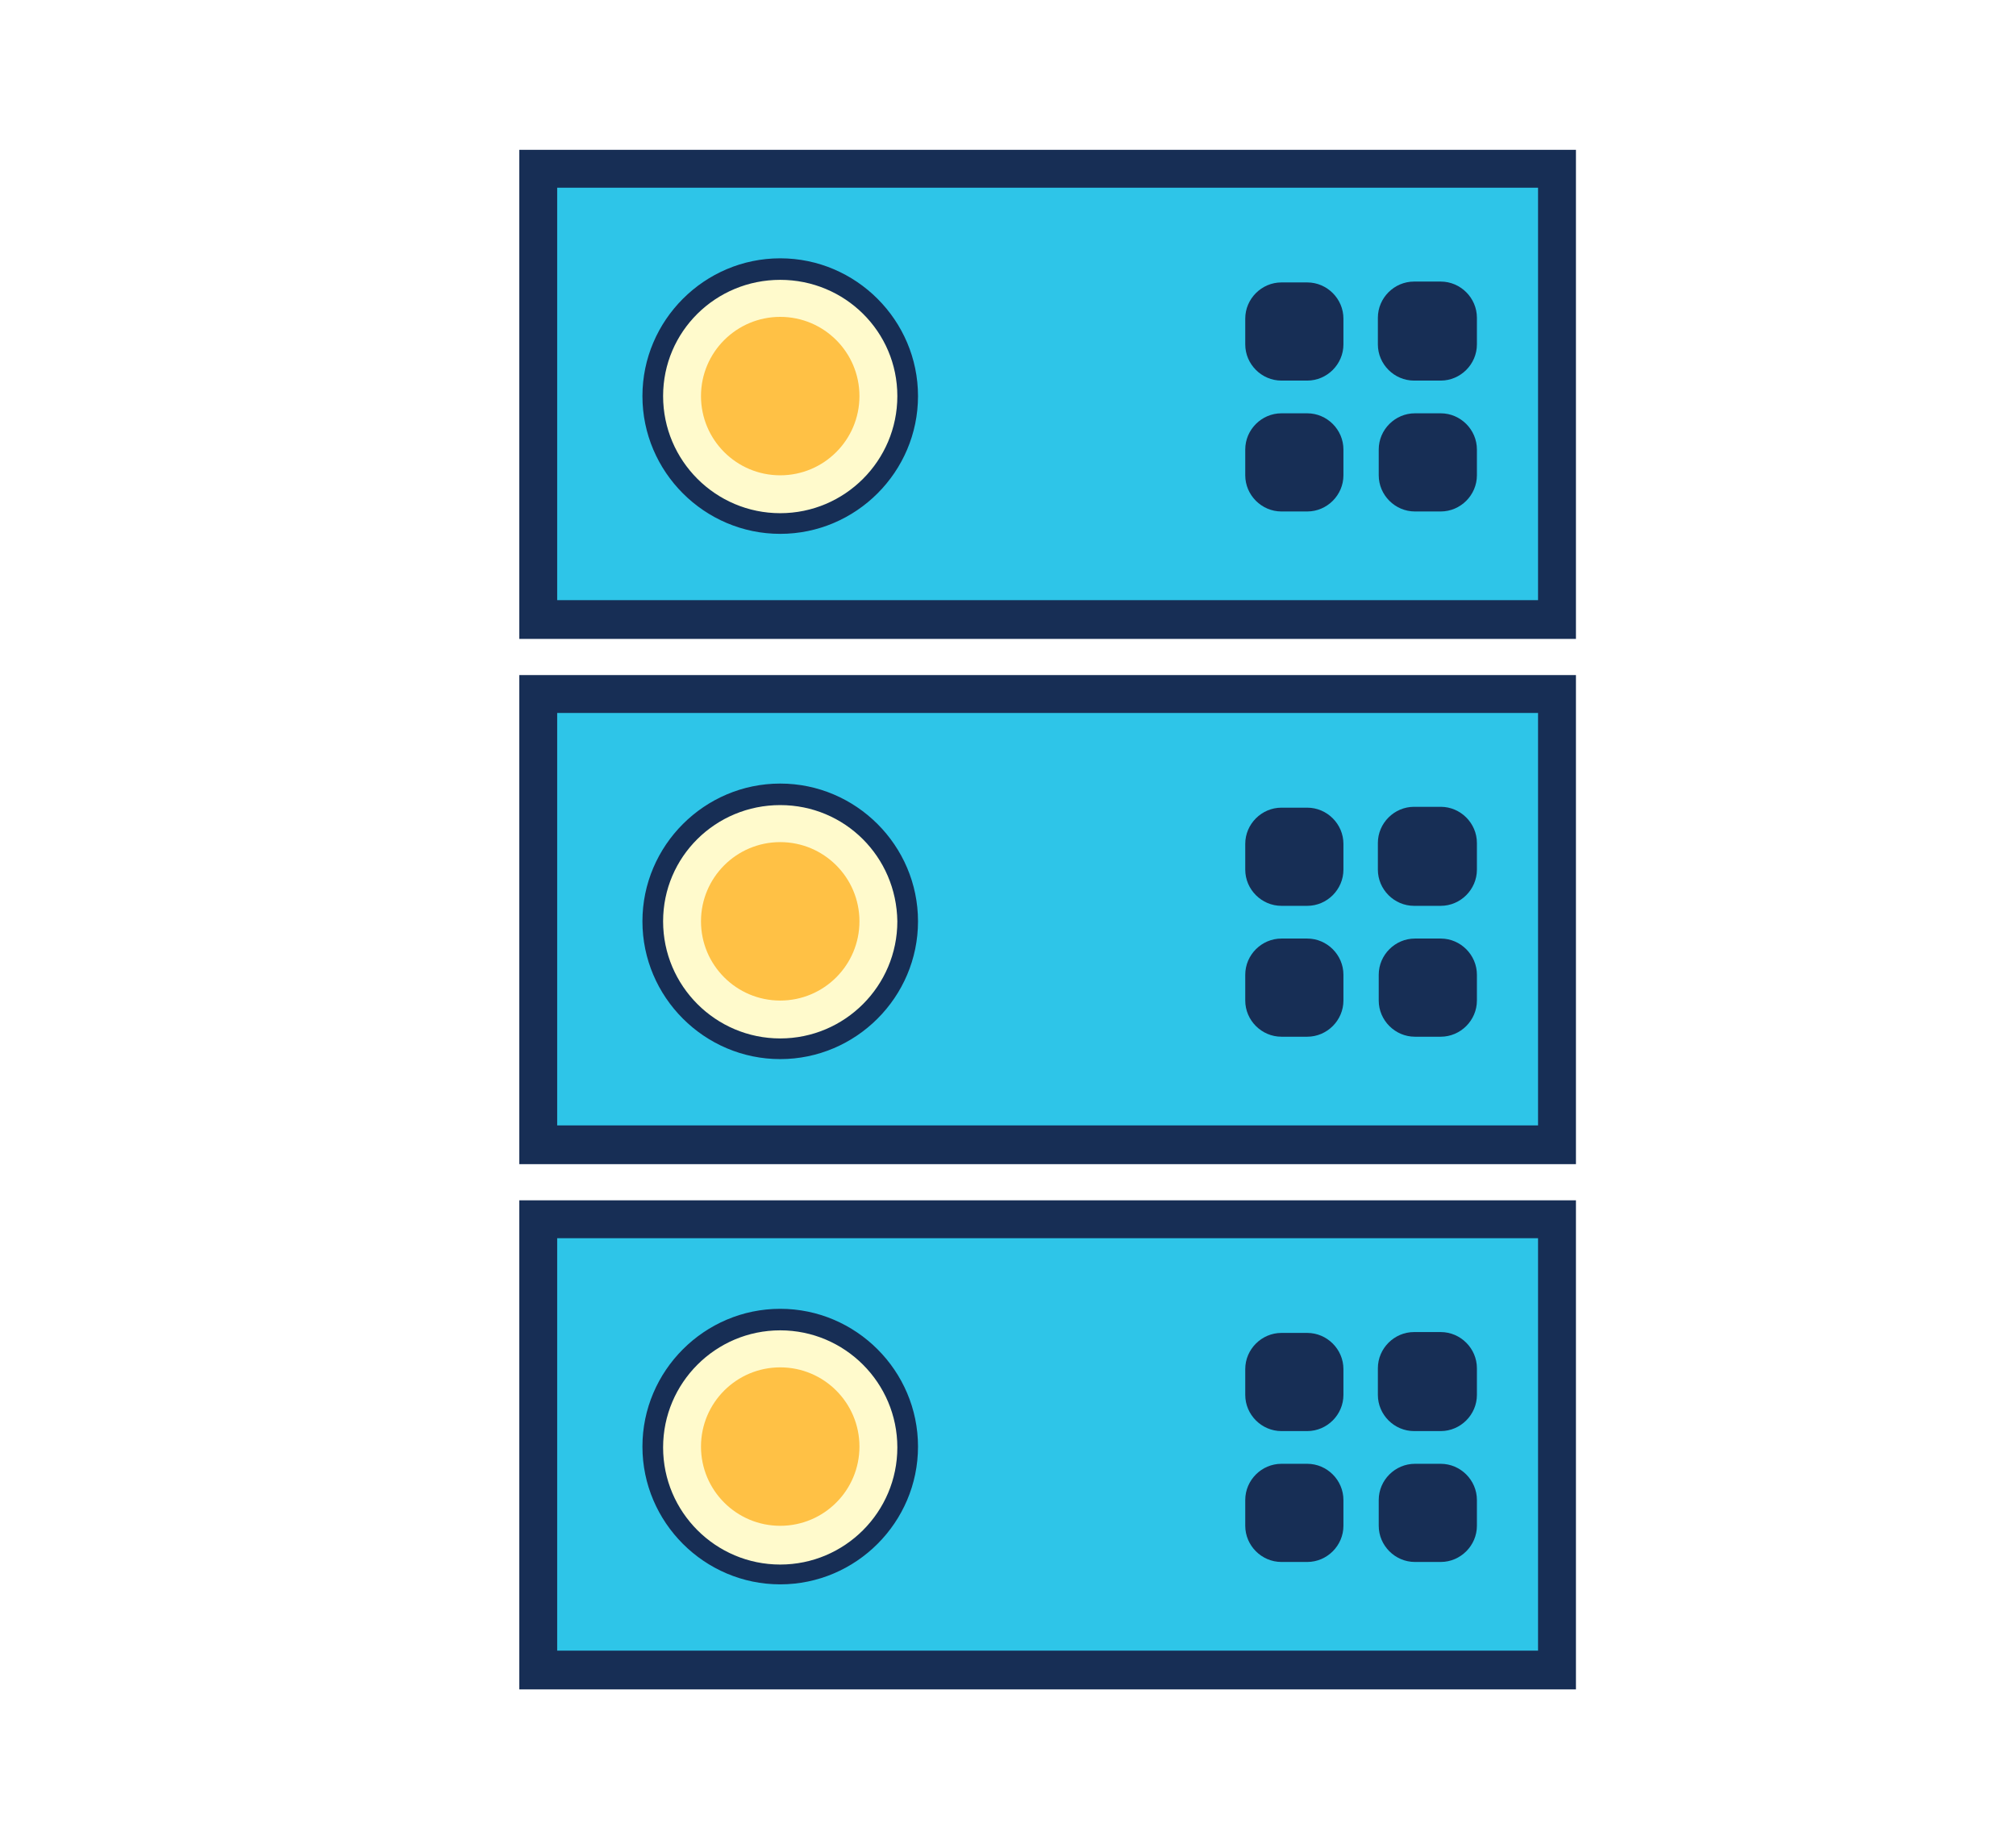
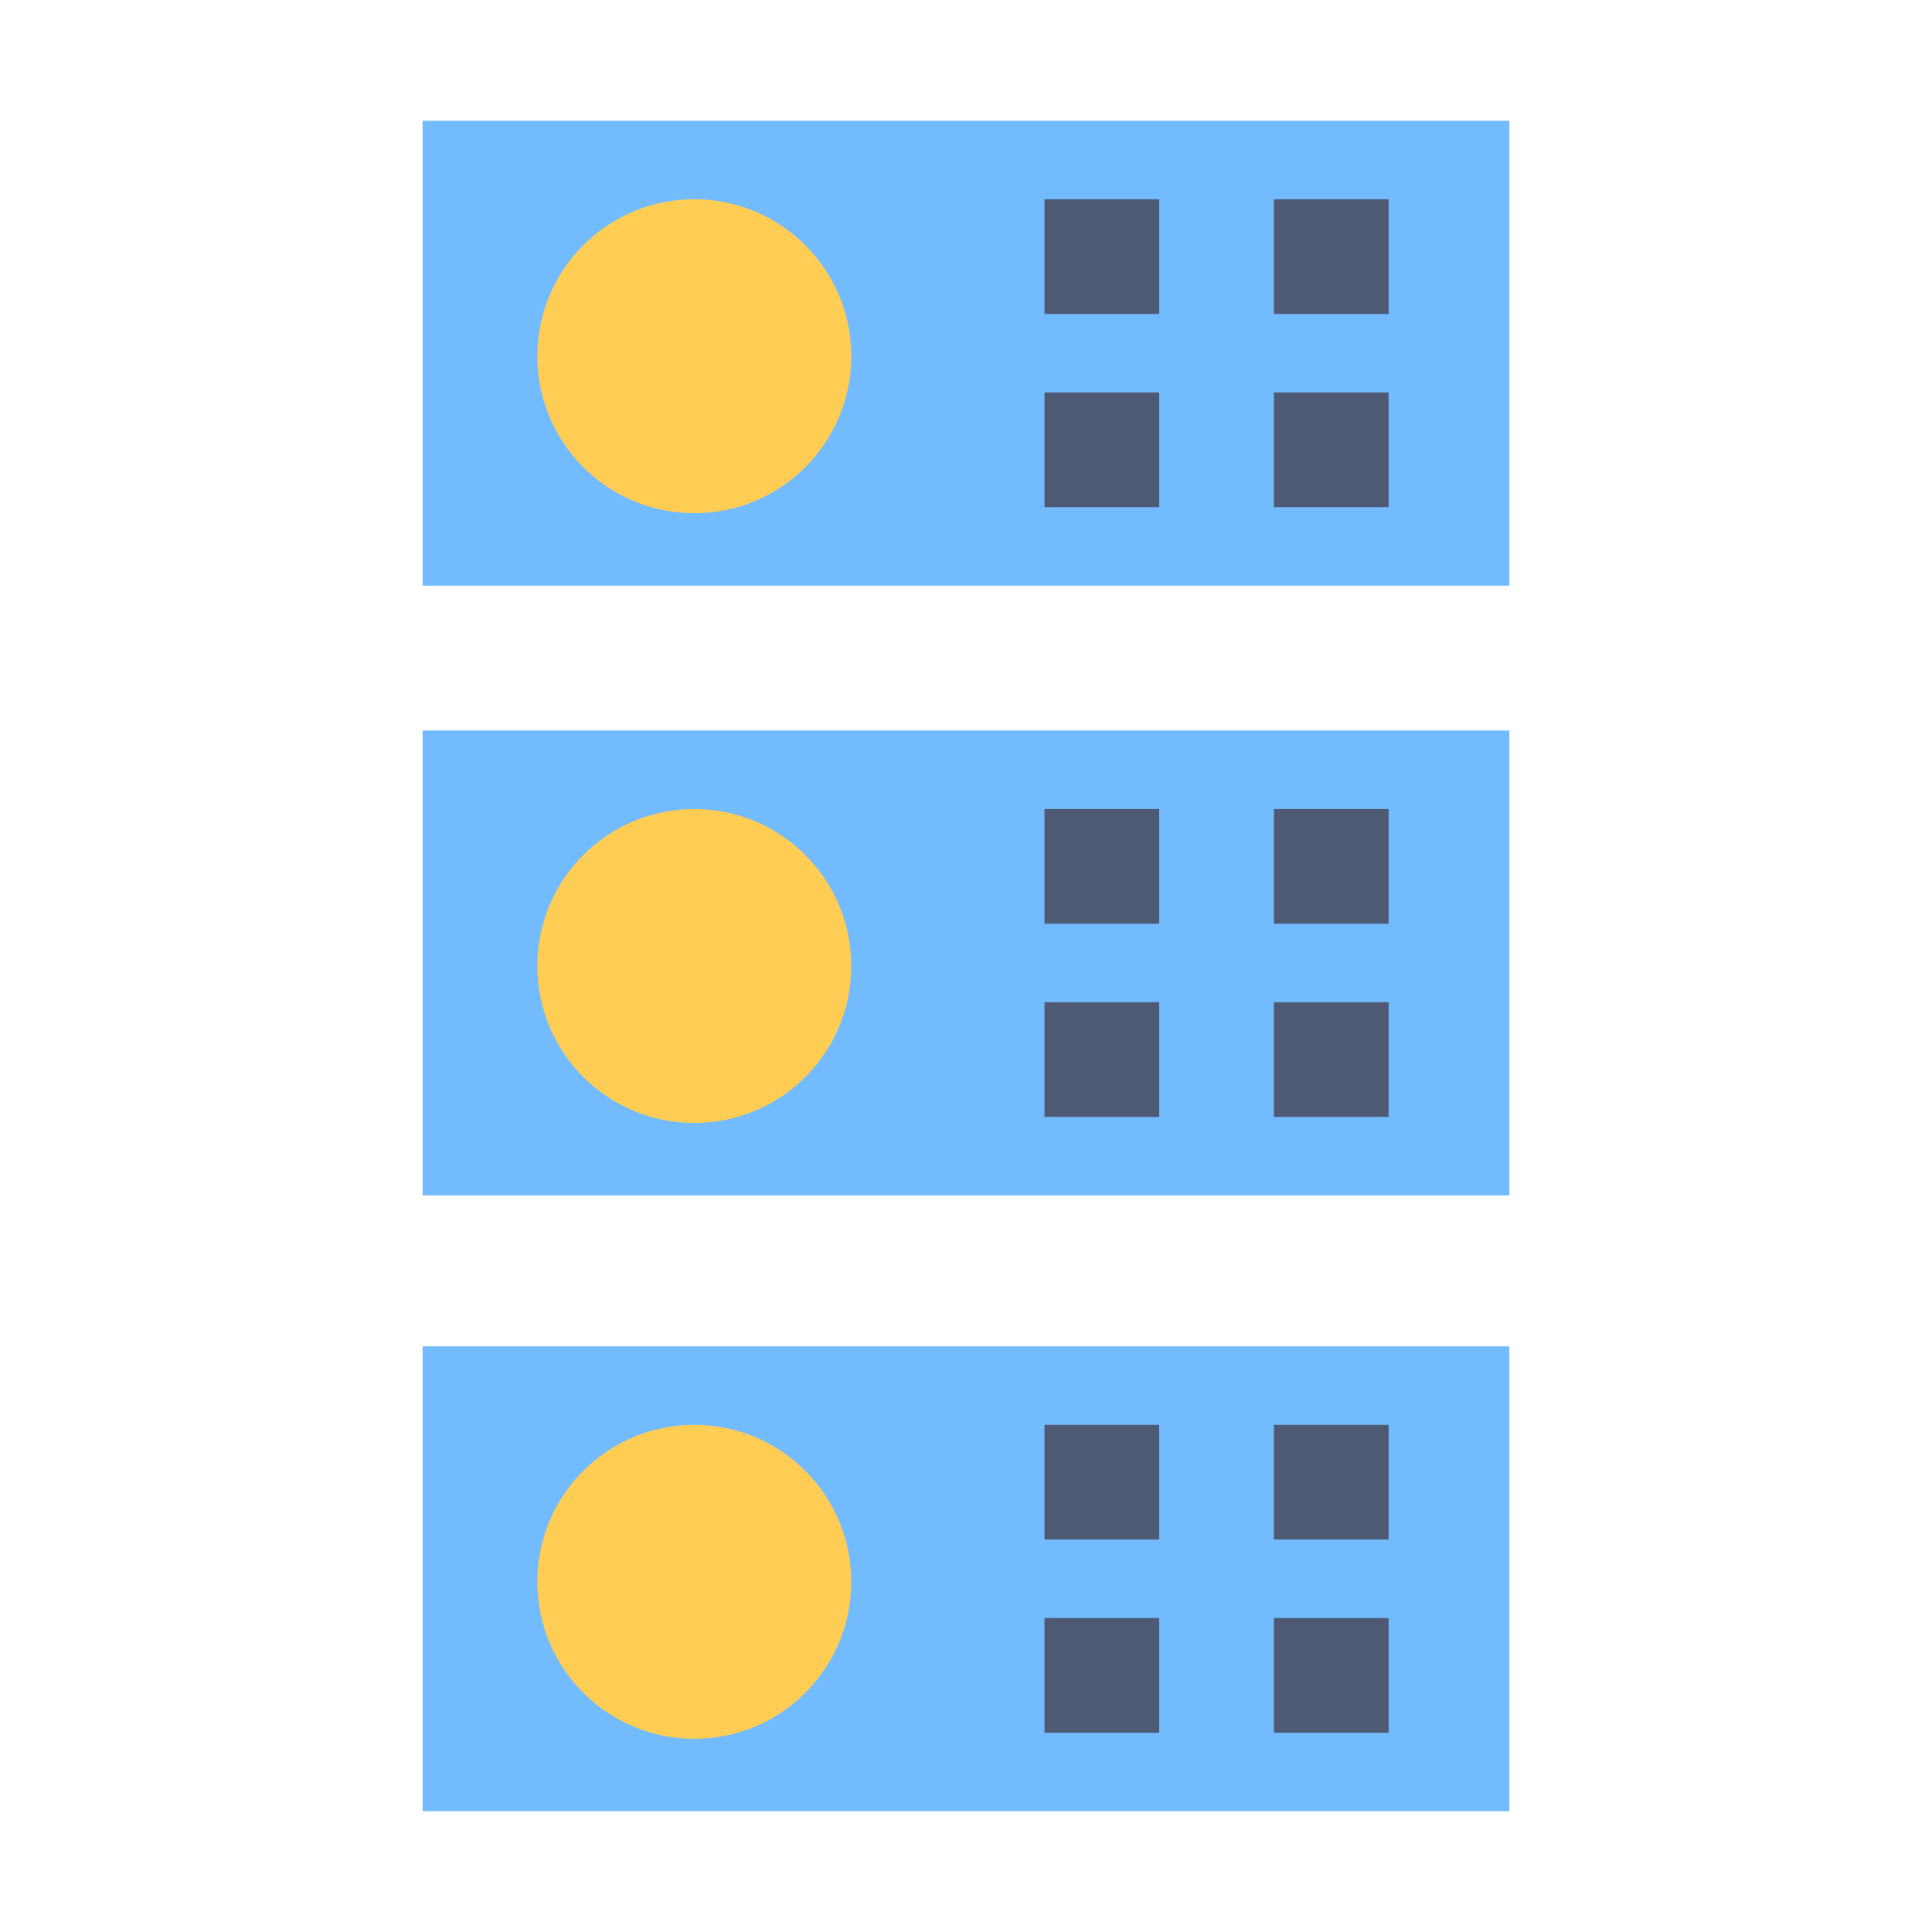
- <svg xmlns="http://www.w3.org/2000/svg" version="1.1" id="Layer_1" x="0px" y="0px" viewBox="0 0 234.1 214.1" style="enable-background:new 0 0 234.1 214.1;" xml:space="preserve">
+ <svg xmlns="http://www.w3.org/2000/svg" version="1.1" id="Layer_1" x="0px" y="0px" viewBox="0 0 32 32" style="enable-background:new 0 0 32 32;" xml:space="preserve">
  <style type="text/css">
- 	.st0{fill:#2EC5E8;}
- 	.st1{fill:#172E55;}
- 	.st2{fill:#FFFACC;}
- 	.st3{fill:#FFC145;}
+ 	.st0{fill:#72BBFF;}
+ 	.st1{fill:#FFCD54;}
+ 	.st2{fill:#4E5973;}
</style>
-   <rect x="62.5" y="19.6" class="st0" width="118.3" height="52.3" />
-   <path class="st1" d="M183,74.2H60.3V17.4H183V74.2z M64.7,69.7h113.9V21.8H64.7V69.7z" />
-   <circle class="st2" cx="90.6" cy="46" r="14.8" />
-   <path class="st1" d="M90.6,62c-8.8,0-16-7.2-16-16s7.2-16,16-16s16,7.2,16,16S99.4,62,90.6,62z M90.6,32.5C83.1,32.5,77,38.5,77,46  s6.1,13.6,13.6,13.6s13.6-6.1,13.6-13.6S98.1,32.5,90.6,32.5z" />
-   <circle class="st3" cx="90.6" cy="46" r="9.2" />
-   <path class="st1" d="M151.8,44.2h-3c-2.3,0-4.2-1.9-4.2-4.2v-3c0-2.3,1.9-4.2,4.2-4.2h3c2.3,0,4.2,1.9,4.2,4.2v3  C156,42.3,154.1,44.2,151.8,44.2z" />
-   <path class="st1" d="M167.3,44.2h-3.1c-2.3,0-4.2-1.9-4.2-4.2v-3.1c0-2.3,1.9-4.2,4.2-4.2h3.1c2.3,0,4.2,1.9,4.2,4.2v3.1  C171.5,42.3,169.6,44.2,167.3,44.2z" />
-   <path class="st1" d="M151.8,59.4h-3c-2.3,0-4.2-1.9-4.2-4.2v-3c0-2.3,1.9-4.2,4.2-4.2h3c2.3,0,4.2,1.9,4.2,4.2v3  C156,57.5,154.1,59.4,151.8,59.4z" />
-   <path class="st1" d="M167.3,59.4h-3c-2.3,0-4.2-1.9-4.2-4.2v-3c0-2.3,1.9-4.2,4.2-4.2h3c2.3,0,4.2,1.9,4.2,4.2v3  C171.5,57.5,169.6,59.4,167.3,59.4z" />
-   <rect x="62.5" y="80.6" class="st0" width="118.3" height="52.3" />
-   <path class="st1" d="M183,135.2H60.3V78.4H183V135.2z M64.7,130.7h113.9V82.8H64.7V130.7z" />
-   <circle class="st2" cx="90.6" cy="107" r="14.8" />
-   <path class="st1" d="M90.6,123c-8.8,0-16-7.2-16-16s7.2-16,16-16s16,7.2,16,16S99.4,123,90.6,123z M90.6,93.5  C83.1,93.5,77,99.5,77,107c0,7.5,6.1,13.6,13.6,13.6s13.6-6.1,13.6-13.6C104.1,99.5,98.1,93.5,90.6,93.5z" />
-   <circle class="st3" cx="90.6" cy="107" r="9.2" />
-   <path class="st1" d="M151.8,105.2h-3c-2.3,0-4.2-1.9-4.2-4.2v-3c0-2.3,1.9-4.2,4.2-4.2h3c2.3,0,4.2,1.9,4.2,4.2v3  C156,103.3,154.1,105.2,151.8,105.2z" />
-   <path class="st1" d="M167.3,105.2h-3.1c-2.3,0-4.2-1.9-4.2-4.2v-3.1c0-2.3,1.9-4.2,4.2-4.2h3.1c2.3,0,4.2,1.9,4.2,4.2v3.1  C171.5,103.3,169.6,105.2,167.3,105.2z" />
-   <path class="st1" d="M151.8,120.4h-3c-2.3,0-4.2-1.9-4.2-4.2v-3c0-2.3,1.9-4.2,4.2-4.2h3c2.3,0,4.2,1.9,4.2,4.2v3  C156,118.5,154.1,120.4,151.8,120.4z" />
-   <path class="st1" d="M167.3,120.4h-3c-2.3,0-4.2-1.9-4.2-4.2v-3c0-2.3,1.9-4.2,4.2-4.2h3c2.3,0,4.2,1.9,4.2,4.2v3  C171.5,118.5,169.6,120.4,167.3,120.4z" />
-   <rect x="62.5" y="141.6" class="st0" width="118.3" height="52.3" />
-   <path class="st1" d="M183,196.2H60.3v-56.8H183V196.2z M64.7,191.7h113.9v-47.9H64.7V191.7z" />
-   <circle class="st2" cx="90.6" cy="168" r="14.8" />
-   <path class="st1" d="M90.6,184c-8.8,0-16-7.2-16-16s7.2-16,16-16s16,7.2,16,16S99.4,184,90.6,184z M90.6,154.5  c-7.5,0-13.6,6.1-13.6,13.6s6.1,13.6,13.6,13.6s13.6-6.1,13.6-13.6S98.1,154.5,90.6,154.5z" />
-   <circle class="st3" cx="90.6" cy="168" r="9.2" />
-   <path class="st1" d="M151.8,166.2h-3c-2.3,0-4.2-1.9-4.2-4.2v-3c0-2.3,1.9-4.2,4.2-4.2h3c2.3,0,4.2,1.9,4.2,4.2v3  C156,164.3,154.1,166.2,151.8,166.2z" />
-   <path class="st1" d="M167.3,166.2h-3.1c-2.3,0-4.2-1.9-4.2-4.2v-3.1c0-2.3,1.9-4.2,4.2-4.2h3.1c2.3,0,4.2,1.9,4.2,4.2v3.1  C171.5,164.3,169.6,166.2,167.3,166.2z" />
-   <path class="st1" d="M151.8,181.4h-3c-2.3,0-4.2-1.9-4.2-4.2v-3c0-2.3,1.9-4.2,4.2-4.2h3c2.3,0,4.2,1.9,4.2,4.2v3  C156,179.5,154.1,181.4,151.8,181.4z" />
-   <path class="st1" d="M167.3,181.4h-3c-2.3,0-4.2-1.9-4.2-4.2v-3c0-2.3,1.9-4.2,4.2-4.2h3c2.3,0,4.2,1.9,4.2,4.2v3  C171.5,179.5,169.6,181.4,167.3,181.4z" />
+   <g>
+     <rect id="Rectangle" x="7" y="2" class="st0" width="18" height="7.7" />
+     <circle id="Oval" class="st1" cx="11.5" cy="5.9" r="2.6" />
+     <rect id="Rectangle_1_" x="21.1" y="3.3" class="st2" width="1.9" height="1.9" />
+     <rect id="Rectangle_2_" x="21.1" y="6.5" class="st2" width="1.9" height="1.9" />
+     <rect id="Rectangle_3_" x="17.3" y="3.3" class="st2" width="1.9" height="1.9" />
+     <rect id="Rectangle_4_" x="17.3" y="6.5" class="st2" width="1.9" height="1.9" />
+   </g>
+   <g>
+     <rect id="Rectangle_5_" x="7" y="22.3" class="st0" width="18" height="7.7" />
+     <circle id="Oval_1_" class="st1" cx="11.5" cy="26.2" r="2.6" />
+     <rect id="Rectangle_6_" x="21.1" y="23.6" class="st2" width="1.9" height="1.9" />
+     <rect id="Rectangle_7_" x="21.1" y="26.8" class="st2" width="1.9" height="1.9" />
+     <rect id="Rectangle_8_" x="17.3" y="23.6" class="st2" width="1.9" height="1.9" />
+     <rect id="Rectangle_9_" x="17.3" y="26.8" class="st2" width="1.9" height="1.9" />
+   </g>
+   <g>
+     <rect id="Rectangle_10_" x="7" y="12.1" class="st0" width="18" height="7.7" />
+     <circle id="Oval_2_" class="st1" cx="11.5" cy="16" r="2.6" />
+     <rect id="Rectangle_11_" x="21.1" y="13.4" class="st2" width="1.9" height="1.9" />
+     <rect id="Rectangle_12_" x="21.1" y="16.6" class="st2" width="1.9" height="1.9" />
+     <rect id="Rectangle_13_" x="17.3" y="13.4" class="st2" width="1.9" height="1.9" />
+     <rect id="Rectangle_14_" x="17.3" y="16.6" class="st2" width="1.9" height="1.9" />
+   </g>
</svg>
